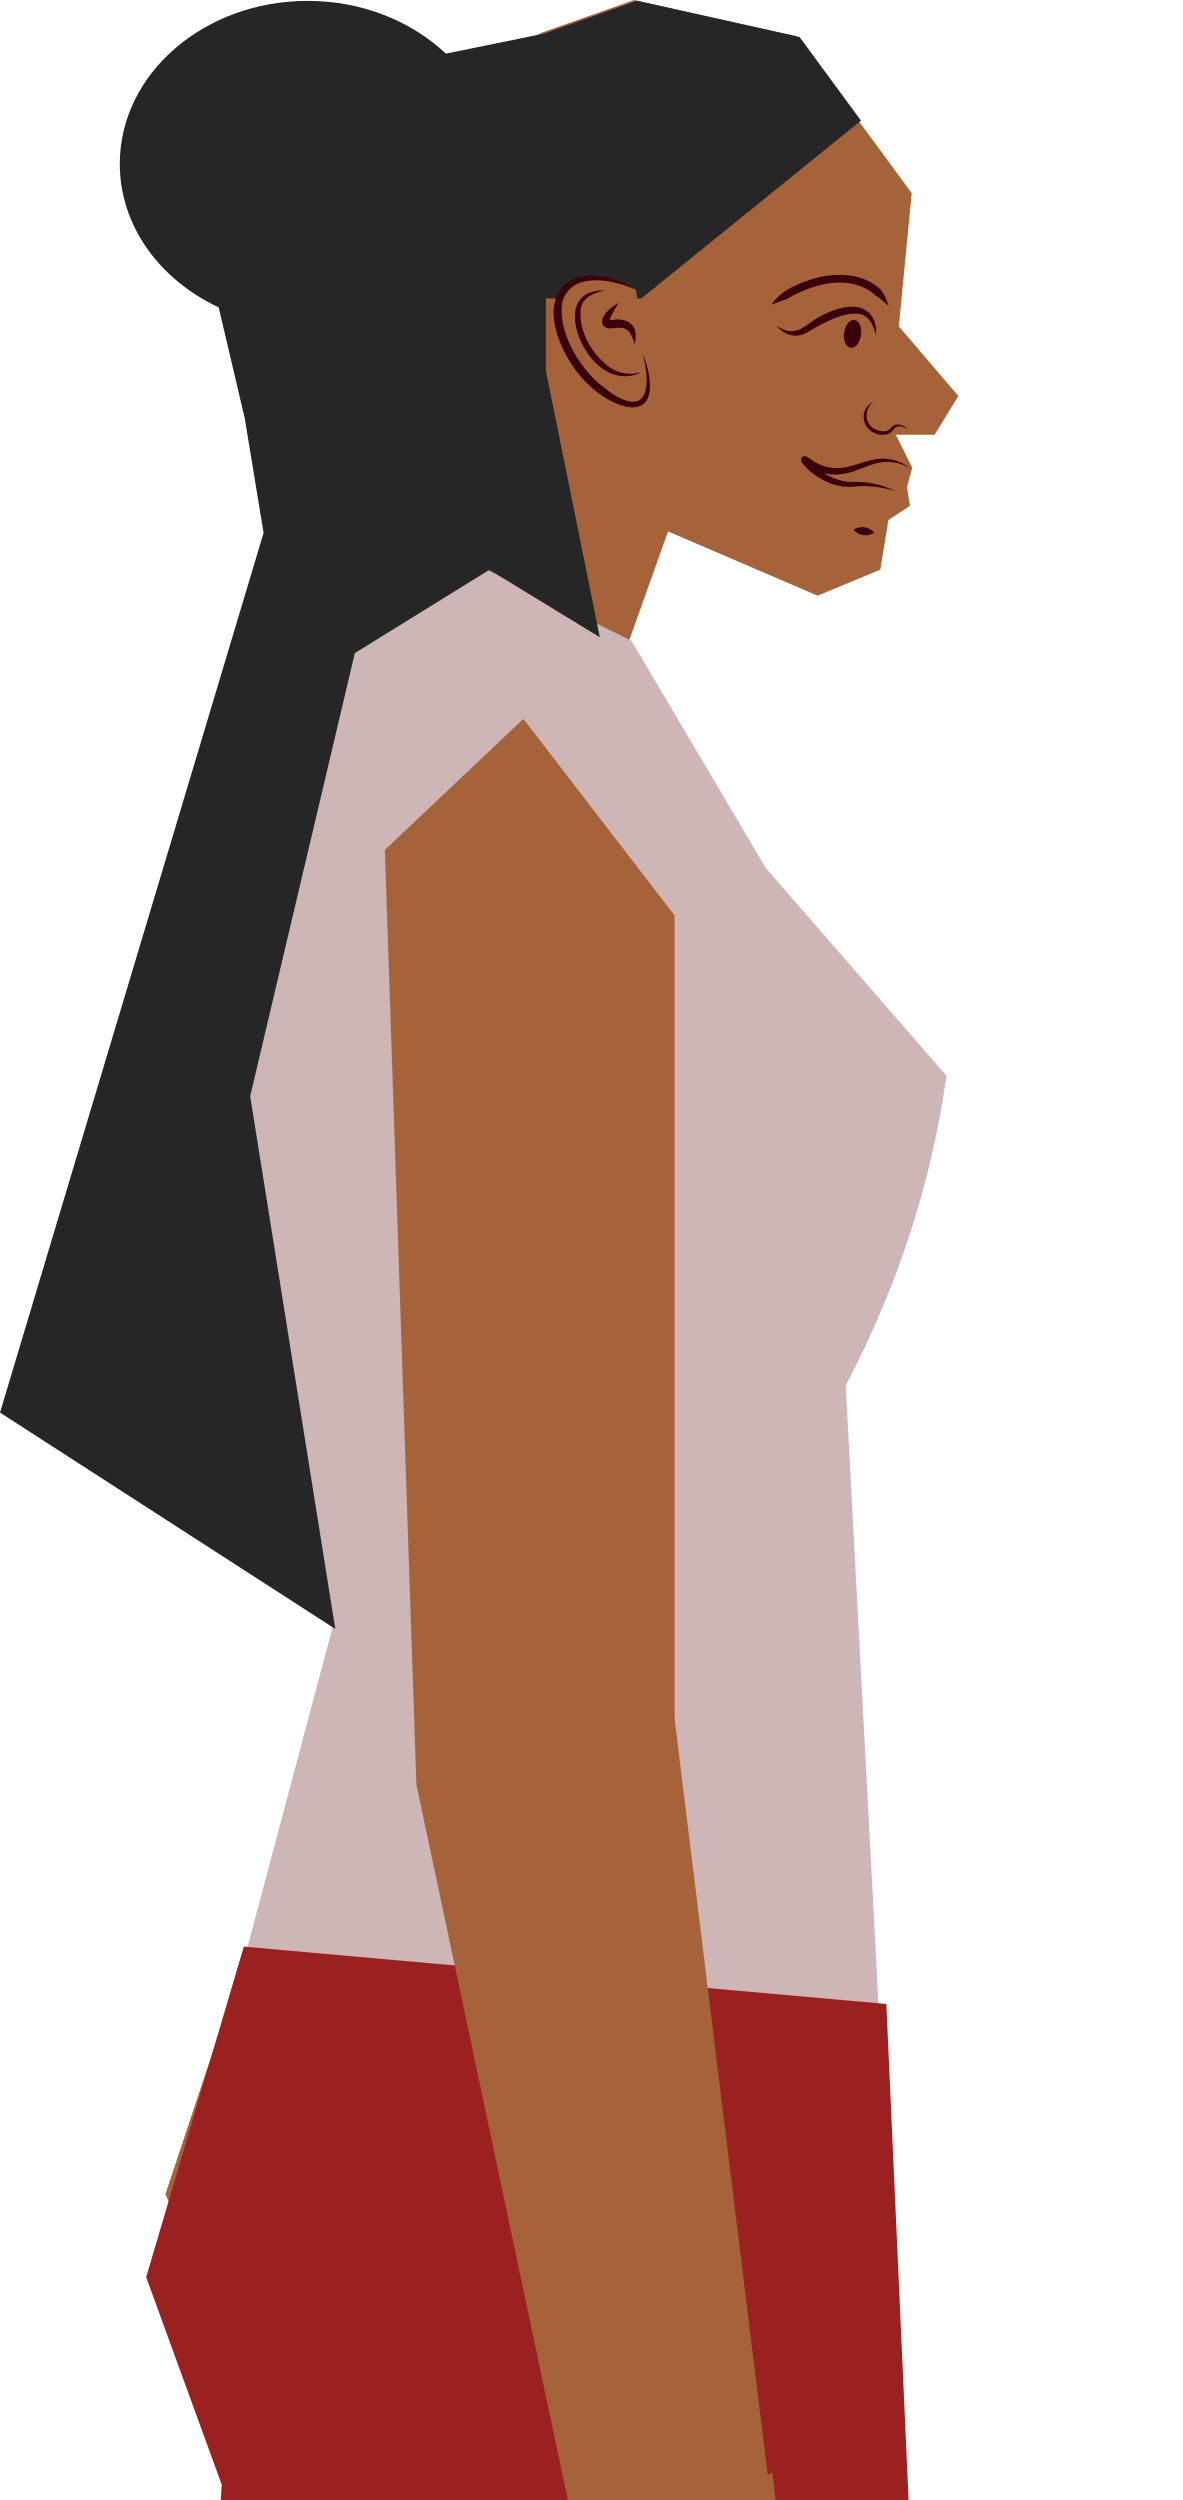
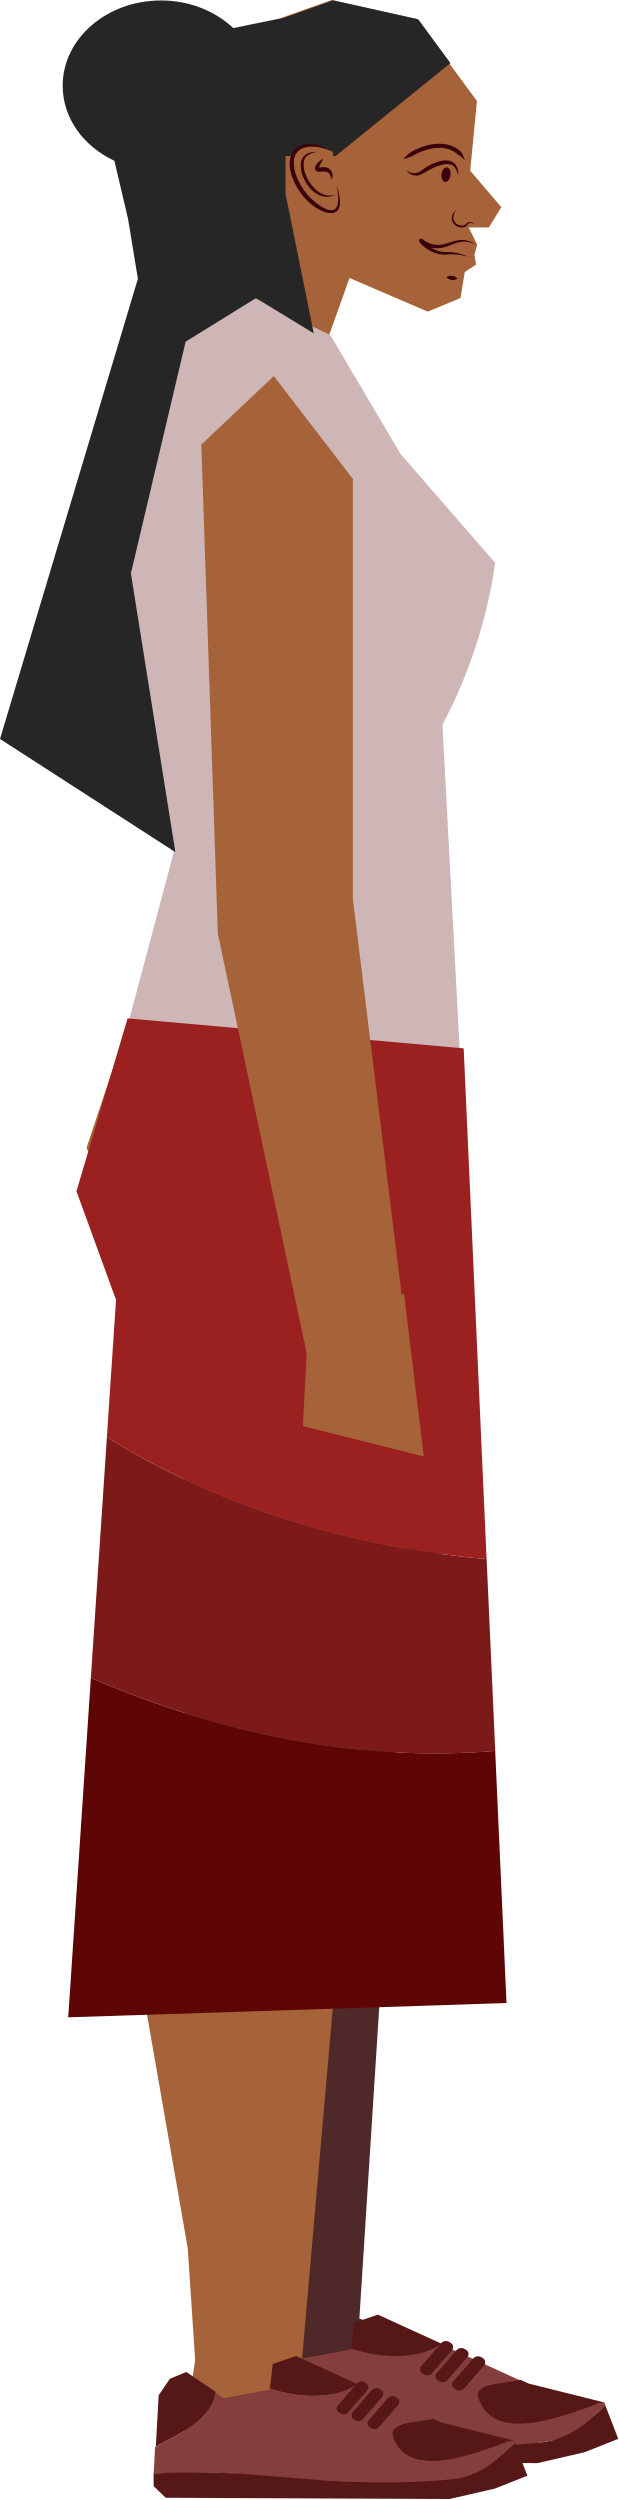
- <svg xmlns="http://www.w3.org/2000/svg" width="246" height="520" viewBox="0 0 246 520" fill="none">
+ <svg xmlns="http://www.w3.org/2000/svg" width="246" height="994" viewBox="0 0 246 994" fill="none">
  <path d="M165.703 7.612C173.673 18.473 181.664 29.334 189.634 40.173C188.734 49.41 187.856 58.647 186.956 67.883L199.339 82.372L194.39 90.429H186.334L189.741 97.284L188.648 101.313L189.27 105.208L184.792 108.168L183.099 118.495L170.052 123.903L123.411 103.85C117.284 96.817 111.177 89.784 105.05 82.751C99.415 84.776 93.76 86.801 88.125 88.827C82.769 84.887 77.391 80.948 72.035 77.008C70.107 68.172 68.178 59.359 66.25 50.523C69.142 42.533 72.035 34.542 74.927 26.53C87.503 19.964 100.08 13.398 112.656 6.81C119.062 4.54 125.468 2.27 131.895 0C143.186 2.515 154.455 5.03 165.724 7.545L165.703 7.612Z" fill="#A66339" />
-   <path d="M101.876 80.754L88.785 140.981H128.099L147.745 85.874L101.876 80.754Z" fill="#A66339" />
+   <path d="M101.88 80.754L88.789 140.981H128.103L147.749 85.874L101.88 80.754Z" fill="#A66339" />
  <path d="M68.478 392.717C62.8 409.766 57.123 426.814 51.445 443.863L73.727 495.009L85.51 502.955L94.68 648.425L73.063 774.577C80.176 824.41 87.289 874.243 94.401 924.076C92.302 938.654 90.224 953.21 88.124 967.788C105.821 972.707 123.496 977.648 141.193 982.566H202.124L227.019 958.707C198.974 946.422 170.93 934.113 142.885 921.828C147.791 845.086 152.676 768.367 157.582 691.626L173.308 649.583C176.479 572.307 179.65 495.054 182.799 417.778C144.685 409.432 106.592 401.085 68.478 392.739V392.717Z" fill="#4F2929" />
-   <path d="M69.115 133.282C65.108 147.527 61.102 161.771 57.096 176.015C55.21 193.309 53.303 210.625 51.418 227.918C57.31 264.864 63.202 301.788 69.115 338.735L51.418 405.216C95.317 411.47 139.215 417.724 183.114 423.978C180.715 378.708 178.315 333.438 175.916 288.167C181.208 278.13 186.564 265.955 190.763 251.8C193.784 241.651 195.691 232.214 196.869 223.756C184.357 209.356 171.824 194.956 159.312 180.578C149.992 164.82 140.673 149.062 131.353 133.282C121.283 128.341 111.235 123.378 101.166 118.437L69.115 133.282Z" fill="#CEB6B6" />
+   <path d="M175.621 931.894L150.234 920.298L140.593 923.592L140.014 929.178C139.821 930.714 139.607 932.227 139.414 933.763C143.249 935.032 149.655 936.745 156.832 936.79C157.796 936.79 160.582 936.79 164.117 936.256C166.923 935.855 169.387 935.477 172.151 934.119C173.736 933.34 174.893 932.494 175.643 931.894H175.621Z" fill="#561717" />
+   <path d="M190.12 953.193C190.912 957.844 195.198 960.738 195.819 961.161C198.454 962.897 201.882 963.831 207.688 963.742C220.285 963.542 231.769 958.712 237.918 955.686C238.303 955.663 238.753 955.619 239.246 955.507C239.632 955.418 239.996 955.329 240.296 955.218C230.248 952.703 220.221 950.21 210.173 947.695L206.895 946.204C205.588 946.271 190.998 947.139 190.055 951.724C189.97 952.147 190.034 952.503 190.141 953.215L190.12 953.193Z" fill="#561717" />
+   <path d="M240.065 955.177C239.337 955.333 238.63 955.489 237.901 955.622C223.033 960.986 196.402 971.736 190.211 953.463C188.282 947.632 198.652 947.943 206.579 946.363L175.321 932.074C165.722 938.662 150.318 937.461 139.435 933.721V934.166C133.072 935.346 126.73 936.526 120.409 937.705C119.188 936.882 117.967 936.058 116.746 935.235C116.532 936.57 116.103 937.906 115.889 938.929C111.626 948.188 101.834 952.662 92.065 957.848C91.872 961.565 91.658 965.259 91.465 968.976C97.121 968.843 102.799 968.487 108.455 968.487C125.809 967.952 142.52 971.18 159.874 971.714C180.313 972.248 200.751 974.407 220.569 970.111C228.646 968.353 234.238 961.988 240.73 956.49L240.28 955.221L240.087 955.177H240.065Z" fill="#843F3D" />
+   <path d="M111.174 936.253C111.452 935.051 111.945 933.493 112.202 931.891C107.446 928.686 102.689 925.458 97.933 922.253C95.298 923.344 92.663 924.435 90.028 925.525C88.185 928.218 86.364 930.889 84.521 933.582C84.072 941.884 83.622 950.185 83.172 958.487C94.655 952.389 106.181 947.114 111.216 936.23L111.174 936.253Z" fill="#561717" />
+   <path d="M220.863 969.924C218.699 970.592 216.685 970.948 214.693 971.17C190.183 973.886 160.146 971.527 160.146 971.527C138.593 969.835 129.509 968.856 119.354 968.477C114.233 968.277 110.056 968.299 108.749 968.299C101.593 968.299 95.637 968.611 91.438 968.878C91.438 970.592 91.438 972.305 91.459 974.019L96.43 978.827L213.664 979.339L232.368 975.021L245.823 969.701C244.109 965.272 242.395 960.843 240.681 956.414C239.695 957.327 238.281 958.64 236.503 960.175C233.697 962.601 232.304 963.825 230.675 964.961C228.961 966.14 225.662 968.411 220.863 969.88V969.924Z" fill="#561717" />
+   <path d="M171.778 943.585L179.705 934.415C180.476 933.502 180.262 932.211 179.233 931.544L178.719 931.21C177.669 930.542 176.191 930.72 175.399 931.633L167.471 940.803C166.7 941.715 166.915 943.006 167.943 943.674L168.457 944.008C169.507 944.676 170.985 944.497 171.778 943.585Z" fill="#561717" />
+   <path d="M177.911 946.361L185.837 937.191C186.609 936.278 186.395 934.987 185.366 934.32L184.852 933.986C183.802 933.318 182.324 933.496 181.531 934.409L173.604 943.579C172.833 944.491 173.047 945.782 174.075 946.45L174.59 946.784C175.639 947.451 177.118 947.273 177.911 946.361Z" fill="#561717" />
+   <path d="M184.551 949.648L192.478 940.478C193.249 939.565 193.035 938.275 192.007 937.607L191.493 937.273C190.443 936.605 188.964 936.783 188.172 937.696L180.245 946.866C179.474 947.778 179.688 949.069 180.716 949.737L181.23 950.071C182.28 950.738 183.758 950.56 184.551 949.648Z" fill="#561717" />
+   <path d="M69.118 133.282C65.112 147.527 61.106 161.771 57.1 176.015C55.214 193.309 53.307 210.625 51.422 227.918C57.314 264.864 63.205 301.788 69.118 338.735L51.422 405.216C95.321 411.47 139.219 417.724 183.118 423.978C180.719 378.708 178.319 333.438 175.92 288.167C181.212 278.13 186.568 265.955 190.767 251.8C193.788 241.651 195.695 232.214 196.873 223.756C184.361 209.356 171.828 194.956 159.316 180.578C149.996 164.82 140.676 149.062 131.357 133.282C121.287 128.341 111.239 123.378 101.169 118.437L69.118 133.282Z" fill="#CEB6B6" />
  <path d="M51.439 405.232C45.761 422.281 40.084 439.329 34.406 456.378L56.688 507.524L68.471 515.47L77.641 660.94L56.024 787.092C62.237 822.681 68.428 858.291 74.641 893.88C75.627 908.748 76.612 923.615 77.598 938.482C75.434 952.415 73.27 966.348 71.106 980.303C88.546 982.662 106.007 984.999 123.447 987.359L185.042 987.069C188.256 986.557 189.262 985.533 189.627 984.799C191.748 980.414 177.779 971.912 176.515 971.156C157.512 962.253 138.508 953.35 119.526 944.447C126.532 864.345 133.537 784.221 140.565 704.119L156.29 662.075C165.138 580.638 173.987 499.2 182.814 417.763C139.022 413.578 95.23 409.394 51.46 405.232H51.439Z" fill="#A66339" />
-   <path d="M50.713 404.899C43.943 427.823 37.172 450.748 30.402 473.65C35.651 488.05 40.879 502.451 46.128 516.828C44.907 535.035 43.707 553.218 42.486 571.424C87.049 599.223 139.068 615.092 193.464 619.9C190.422 552.217 187.38 484.511 184.359 416.829L50.713 404.899Z" fill="#9B2121" />
-   <path d="M80.049 176.786L86.604 371.132C99.48 432.004 112.378 492.854 125.254 553.727C137.616 547.962 149.978 542.198 162.34 536.433C154.991 476.785 147.664 417.137 140.316 357.489V190.429L108.865 149.521L80.027 176.808L80.049 176.786Z" fill="#A66339" />
-   <path d="M120.449 566.987L168.505 579.117L160.642 514.327C147.873 519.936 135.104 525.522 122.335 531.131C121.714 543.083 121.071 555.035 120.449 566.987Z" fill="#A66339" />
+   <path d="M36.121 667.134C87.047 688.968 140.951 700.764 196.912 696.179C195.776 670.739 194.619 645.322 193.484 619.883C139.087 615.075 87.047 599.228 42.506 571.407C40.385 603.323 38.264 635.217 36.121 667.134Z" fill="#7C1919" />
+   <path d="M50.717 404.899C43.947 427.823 37.176 450.748 30.406 473.65C35.655 488.05 40.883 502.451 46.132 516.828C44.911 535.035 43.711 553.218 42.49 571.424C87.053 599.223 139.072 615.092 193.468 619.9C190.426 552.217 187.384 484.511 184.363 416.829L50.717 404.899Z" fill="#9B2121" />
+   <path d="M36.124 667.141C33.124 712.122 30.124 757.103 27.125 802.084C85.207 800.193 143.31 798.301 201.392 796.409C199.892 763.001 198.393 729.594 196.893 696.164C140.932 700.749 87.028 688.975 36.102 667.119L36.124 667.141Z" fill="#5E0606" />
+   <path d="M80.045 176.786L86.6 371.132C99.477 432.004 112.374 492.854 125.25 553.727C137.612 547.962 149.974 542.198 162.336 536.433C154.988 476.785 147.66 417.137 140.312 357.489V190.429L108.861 149.521L80.023 176.808L80.045 176.786Z" fill="#A66339" />
+   <path d="M120.445 566.987L168.501 579.117L160.638 514.327C147.869 519.936 135.1 525.522 122.331 531.131C121.71 543.083 121.067 555.035 120.445 566.987Z" fill="#A66339" />
+   <path d="M142.11 947.91L117.685 936.738L108.409 939.92L107.852 945.284C107.659 946.753 107.466 948.222 107.273 949.691C110.98 950.915 117.129 952.562 124.028 952.607C124.97 952.607 127.648 952.607 131.033 952.095C133.732 951.694 136.111 951.338 138.767 950.047C140.288 949.291 141.424 948.489 142.131 947.91H142.11Z" fill="#561717" />
+   <path d="M156.077 968.416C156.848 972.89 160.961 975.694 161.561 976.094C164.11 977.764 167.41 978.654 173.002 978.565C185.128 978.365 196.183 973.713 202.096 970.82C202.461 970.797 202.889 970.753 203.36 970.642C203.746 970.553 204.068 970.464 204.368 970.375C194.705 967.971 185.021 965.545 175.359 963.141L172.188 961.694C170.945 961.761 156.869 962.607 155.969 967.014C155.884 967.437 155.948 967.771 156.055 968.438L156.077 968.416Z" fill="#561717" />
+   <path d="M204.137 970.326C203.43 970.482 202.745 970.638 202.059 970.749C187.748 975.913 162.103 986.262 156.147 968.679C154.304 963.071 164.266 963.36 171.893 961.846L141.792 948.092C132.536 954.435 117.711 953.278 107.256 949.672V950.095C101.128 951.23 95.044 952.365 88.938 953.522C87.759 952.721 86.603 951.942 85.424 951.141C85.21 952.432 84.824 953.723 84.588 954.702C80.475 963.605 71.048 967.923 61.664 972.908C61.472 976.469 61.279 980.052 61.086 983.614C66.549 983.502 71.991 983.146 77.454 983.146C94.144 982.634 110.255 985.728 126.945 986.24C146.634 986.752 166.302 988.822 185.391 984.682C193.147 982.99 198.546 976.87 204.802 971.573L204.373 970.349L204.18 970.304L204.137 970.326Z" fill="#843F3D" />
+   <path d="M84.886 954.533C85.121 953.554 85.507 952.263 85.721 950.972C81.822 948.345 77.944 945.719 74.045 943.093C71.881 943.983 69.738 944.873 67.574 945.786C66.075 947.989 64.575 950.17 63.075 952.374C62.711 959.162 62.325 965.95 61.961 972.739C71.366 967.753 80.772 963.436 84.886 954.533Z" fill="#561717" />
+   <path d="M185.667 984.523C183.589 985.168 181.64 985.502 179.733 985.725C156.145 988.329 127.222 986.081 127.222 986.081C106.461 984.456 97.741 983.521 87.95 983.143C83.023 982.965 78.995 982.965 77.731 982.965C70.832 982.965 65.112 983.254 61.062 983.521C61.062 985.168 61.062 986.838 61.084 988.485L65.862 993.114L178.726 993.604L196.744 989.464L209.684 984.345C208.035 980.072 206.385 975.821 204.735 971.547C203.793 972.438 202.421 973.706 200.707 975.175C198.008 977.512 196.658 978.692 195.094 979.782C193.445 980.917 190.253 983.099 185.646 984.523H185.667Z" fill="#561717" />
+   <path d="M138.424 959.162L146.051 950.326C146.801 949.458 146.587 948.212 145.601 947.566L145.109 947.233C144.102 946.587 142.666 946.765 141.916 947.633L134.289 956.469C133.539 957.337 133.754 958.584 134.74 959.229L135.232 959.563C136.239 960.208 137.675 960.03 138.424 959.162Z" fill="#561717" />
+   <path d="M144.319 961.824L151.946 952.988C152.696 952.12 152.481 950.874 151.496 950.229L151.003 949.895C149.996 949.249 148.561 949.427 147.811 950.295L140.184 959.131C139.434 959.999 139.649 961.246 140.634 961.891L141.127 962.225C142.134 962.87 143.569 962.692 144.319 961.824Z" fill="#561717" />
+   <path d="M150.717 964.998L158.344 956.162C159.094 955.294 158.88 954.047 157.894 953.402L157.402 953.068C156.395 952.423 154.959 952.601 154.209 953.469L146.582 962.305C145.832 963.173 146.047 964.419 147.032 965.064L147.525 965.398C148.532 966.044 149.968 965.866 150.717 964.998Z" fill="#561717" />
  <path d="M133.389 62.081C148.622 49.75 163.855 37.42 179.088 25.09C174.824 19.303 170.561 13.494 166.319 7.707C155.049 5.192 143.759 2.677 132.489 0.162C126.083 2.432 119.677 4.703 113.25 6.973C106.416 8.353 99.581 9.755 92.747 11.157C85.612 4.436 75.393 0.184 64.017 0.184C42.421 0.184 24.917 15.364 24.917 34.081C24.917 46.99 33.229 58.208 45.484 63.928C47.284 71.606 49.105 79.307 50.905 86.986C52.212 94.932 53.519 102.899 54.825 110.845C36.55 171.829 18.275 232.835 0 293.818L69.737 338.822L52.04 228.005C59.303 197.291 66.566 166.554 73.807 135.839C83.127 130.075 92.447 124.288 101.788 118.524L124.755 132.545L113.55 77.126V62.081H133.367H133.389Z" fill="#262626" />
-   <path d="M181.576 83.562C179.687 85.181 179.741 88.335 182.146 89.326C183.109 89.77 184.423 90.006 185.215 89.128C186.175 87.856 187.743 88.174 188.718 89.226C187.953 88.79 187.018 88.416 186.241 88.898C185.756 89.259 185.481 89.96 184.839 90.214C184.495 90.376 184.146 90.433 183.793 90.451C179.749 90.573 177.983 85.65 181.568 83.551L181.576 83.562Z" fill="#3A000B" />
-   <path d="M189.067 97.163C187.394 96.433 185.615 95.926 183.867 96.095C182.112 96.245 180.471 96.95 178.762 97.598C177.903 97.927 177.017 98.233 176.079 98.446C175.142 98.641 174.169 98.754 173.182 98.696C171.216 98.589 169.329 97.83 167.755 96.724L167.202 96.327L167.108 96.257C167.108 96.257 167.089 96.254 167.126 96.26C167.126 96.26 167.207 96.29 167.254 96.296C167.386 96.304 167.58 96.34 167.864 96.066C168.012 95.878 168.038 95.758 168.033 95.587C168.031 95.53 168.032 95.521 168.018 95.49C167.991 95.411 168.012 95.461 168.006 95.441C168.006 95.441 168.028 95.482 168.043 95.513C168.232 95.794 168.537 96.13 168.838 96.426C169.447 97.031 170.131 97.579 170.851 98.066C172.28 99.056 173.898 99.77 175.589 100.095C176.438 100.258 177.283 100.25 178.214 100.234C179.143 100.228 180.092 100.291 181.008 100.454C182.83 100.787 184.616 101.315 186.258 102.126C184.507 101.622 182.72 101.246 180.932 101.154C180.031 101.088 179.158 101.093 178.265 101.18C177.381 101.268 176.388 101.322 175.438 101.202C173.515 100.987 171.705 100.219 170.108 99.206C169.307 98.689 168.563 98.095 167.867 97.431C167.516 97.09 167.191 96.761 166.866 96.29C166.819 96.218 166.788 96.166 166.736 96.064C166.708 95.994 166.697 96.002 166.659 95.864C166.648 95.806 166.634 95.766 166.627 95.68C166.634 95.491 166.646 95.332 166.816 95.127C167.122 94.828 167.344 94.868 167.504 94.88C167.569 94.889 167.687 94.924 167.705 94.936C167.785 94.975 167.829 95 167.873 95.025L168.055 95.145L168.617 95.543C170.006 96.548 171.633 97.196 173.311 97.33C174.153 97.416 175.006 97.343 175.85 97.202C176.697 97.033 177.554 96.799 178.415 96.528C180.13 95.975 181.947 95.369 183.869 95.385C185.785 95.446 187.576 96.145 189.096 97.158L189.067 97.163Z" fill="#3A000B" />
-   <path d="M181.872 110.788C180.467 111.705 178.624 111.464 177.517 110.195C178.923 109.268 180.764 109.528 181.872 110.788Z" fill="#3A000B" />
-   <path d="M132.295 60.277C126.718 57.252 120.737 56.978 117.835 59.776C113.581 63.869 117.4 73.128 121.508 77.895C124.741 81.644 130.764 85.639 133.46 83.665C136.291 81.597 133.905 74.069 133.769 73.671" fill="#A66339" />
-   <path d="M132.295 60.278C127.548 58.115 118.808 56.318 116.949 62.869C116.087 68.571 119.647 74.856 123.541 78.827C131.474 86.134 136.451 85.429 133.761 73.661C134.228 74.824 134.585 76.029 134.842 77.267C137.145 88.471 127.538 85.039 122.403 80.018C117.644 75.645 111.675 64.359 117.673 59.016C122.046 55.782 128.124 57.71 132.295 60.278Z" fill="#3A000B" />
-   <path d="M128.557 63.032C128.004 64.379 126.981 65.557 126.807 66.841C126.809 66.822 126.788 66.696 126.71 66.647C126.579 66.563 126.796 66.64 127.02 66.595C130.758 65.872 132.983 67.834 132.002 71.558C131.014 68.447 130.375 67.848 127.119 68.305C126.78 68.287 126.38 68.375 125.75 67.986C125.45 67.755 125.245 67.377 125.221 67.07C125.258 65.199 127.175 63.925 128.549 63.022L128.557 63.032Z" fill="#3A000B" />
-   <path d="M125.868 60.417C123.642 60.825 121.08 61.822 120.779 64.311C120.309 68.806 123.057 73.606 126.636 76.274C128.555 77.701 131.013 78.093 133.333 77.414C131.135 78.659 128.219 78.499 126.083 77.137C119.978 73.945 115.257 60.043 125.868 60.417Z" fill="#3A000B" />
+   <path d="M181.572 83.562C179.683 85.182 179.737 88.335 182.142 89.326C183.105 89.77 184.419 90.006 185.211 89.129C186.171 87.857 187.739 88.175 188.714 89.227C187.949 88.791 187.014 88.417 186.237 88.899C185.752 89.259 185.477 89.961 184.835 90.215C184.491 90.376 184.142 90.433 183.789 90.451C179.745 90.573 177.98 85.651 181.564 83.552L181.572 83.562Z" fill="#3A000B" />
+   <path d="M189.067 97.164C187.394 96.434 185.615 95.926 183.867 96.096C182.112 96.245 180.471 96.95 178.762 97.599C177.903 97.927 177.017 98.233 176.079 98.446C175.142 98.641 174.169 98.755 173.182 98.696C171.216 98.59 169.329 97.83 167.755 96.725L167.202 96.327L167.108 96.258C167.108 96.258 167.089 96.255 167.126 96.26C167.126 96.26 167.207 96.29 167.254 96.296C167.386 96.305 167.58 96.341 167.864 96.067C168.012 95.879 168.038 95.759 168.033 95.588C168.031 95.53 168.032 95.521 168.018 95.491C167.991 95.411 168.012 95.462 168.006 95.442C168.006 95.442 168.028 95.483 168.043 95.513C168.232 95.795 168.537 96.13 168.838 96.427C169.447 97.031 170.131 97.579 170.851 98.066C172.28 99.057 173.898 99.77 175.589 100.095C176.438 100.258 177.283 100.25 178.214 100.235C179.143 100.229 180.092 100.292 181.008 100.454C182.83 100.788 184.616 101.315 186.258 102.127C184.507 101.623 182.72 101.247 180.932 101.155C180.031 101.089 179.158 101.093 178.265 101.18C177.381 101.268 176.388 101.322 175.438 101.202C173.515 100.988 171.705 100.22 170.108 99.206C169.307 98.69 168.563 98.096 167.867 97.432C167.516 97.09 167.191 96.762 166.866 96.291C166.819 96.218 166.788 96.167 166.736 96.065C166.708 95.995 166.697 96.003 166.659 95.865C166.648 95.806 166.634 95.767 166.627 95.68C166.634 95.492 166.646 95.332 166.816 95.128C167.122 94.828 167.344 94.868 167.504 94.88C167.569 94.889 167.687 94.924 167.705 94.936C167.785 94.976 167.829 95.001 167.873 95.025L168.055 95.145L168.617 95.544C170.006 96.548 171.633 97.196 173.311 97.33C174.153 97.416 175.006 97.343 175.85 97.202C176.697 97.033 177.554 96.799 178.415 96.528C180.13 95.975 181.947 95.37 183.869 95.385C185.785 95.447 187.576 96.146 189.096 97.159L189.067 97.164Z" fill="#3A000B" />
+   <path d="M181.872 110.788C180.467 111.706 178.624 111.464 177.517 110.195C178.923 109.268 180.764 109.528 181.872 110.788Z" fill="#3A000B" />
+   <path d="M132.295 60.278C126.718 57.253 120.737 56.978 117.835 59.777C113.581 63.87 117.4 73.128 121.508 77.896C124.741 81.644 130.764 85.64 133.46 83.666C136.291 81.597 133.905 74.069 133.769 73.671" fill="#A66339" />
+   <path d="M132.295 60.278C127.548 58.115 118.808 56.318 116.949 62.87C116.087 68.571 119.647 74.857 123.541 78.828C131.474 86.135 136.451 85.429 133.761 73.661C134.228 74.824 134.585 76.029 134.842 77.268C137.145 88.471 127.538 85.04 122.403 80.018C117.644 75.645 111.675 64.359 117.673 59.016C122.046 55.783 128.124 57.71 132.295 60.278Z" fill="#3A000B" />
+   <path d="M128.554 63.033C128.001 64.379 126.978 65.557 126.803 66.841C126.805 66.823 126.784 66.697 126.706 66.648C126.575 66.564 126.792 66.641 127.016 66.596C130.754 65.873 132.979 67.834 131.998 71.558C131.01 68.448 130.371 67.849 127.115 68.305C126.776 68.288 126.376 68.375 125.746 67.986C125.446 67.756 125.242 67.377 125.217 67.071C125.254 65.199 127.172 63.925 128.546 63.022L128.554 63.033Z" fill="#3A000B" />
+   <path d="M125.868 60.418C123.642 60.826 121.08 61.822 120.779 64.312C120.309 68.806 123.057 73.607 126.636 76.274C128.555 77.701 131.013 78.093 133.333 77.414C131.135 78.66 128.219 78.499 126.083 77.137C119.978 73.946 115.257 60.043 125.868 60.418Z" fill="#3A000B" />
  <path d="M161.504 67.744C165.037 70.055 166.656 68.465 169.605 66.365C173.021 64.319 179.471 61.709 181.757 66.494C182.199 67.559 182.303 68.673 182.187 69.737C181.771 67.851 180.849 65.716 178.846 65.32C175.951 64.869 172.946 66.403 170.403 67.677C169.026 68.39 167.628 69.611 165.934 69.798C164.202 69.988 162.504 69.027 161.505 67.735L161.504 67.744Z" fill="#3A000B" />
-   <path d="M176.943 72.339C177.914 72.472 178.878 71.283 179.096 69.685C179.313 68.087 178.702 66.684 177.731 66.552C176.76 66.419 175.796 67.608 175.578 69.206C175.361 70.804 175.971 72.207 176.943 72.339Z" fill="#3A000B" />
-   <path d="M160.434 63.363C161.843 61.365 163.812 59.994 166.073 59.117C171.443 56.712 178.652 55.903 183.272 60.323C184.002 61.361 184.522 62.484 184.809 63.651C183.957 62.805 183.083 62.06 182.144 61.506C177.041 56.802 169.119 58.954 163.736 62.154C162.762 62.486 161.41 63.013 160.434 63.363Z" fill="#3A000B" />
+   <path d="M176.939 72.339C177.91 72.472 178.874 71.283 179.092 69.685C179.31 68.087 178.699 66.684 177.727 66.552C176.756 66.419 175.792 67.608 175.575 69.206C175.357 70.804 175.968 72.207 176.939 72.339Z" fill="#3A000B" />
+   <path d="M160.43 63.363C161.839 61.365 163.808 59.994 166.069 59.117C171.439 56.712 178.648 55.903 183.268 60.323C183.998 61.361 184.518 62.484 184.805 63.651C183.953 62.805 183.079 62.06 182.14 61.506C177.037 56.802 169.115 58.954 163.732 62.154C162.758 62.486 161.407 63.013 160.43 63.363Z" fill="#3A000B" />
</svg>
